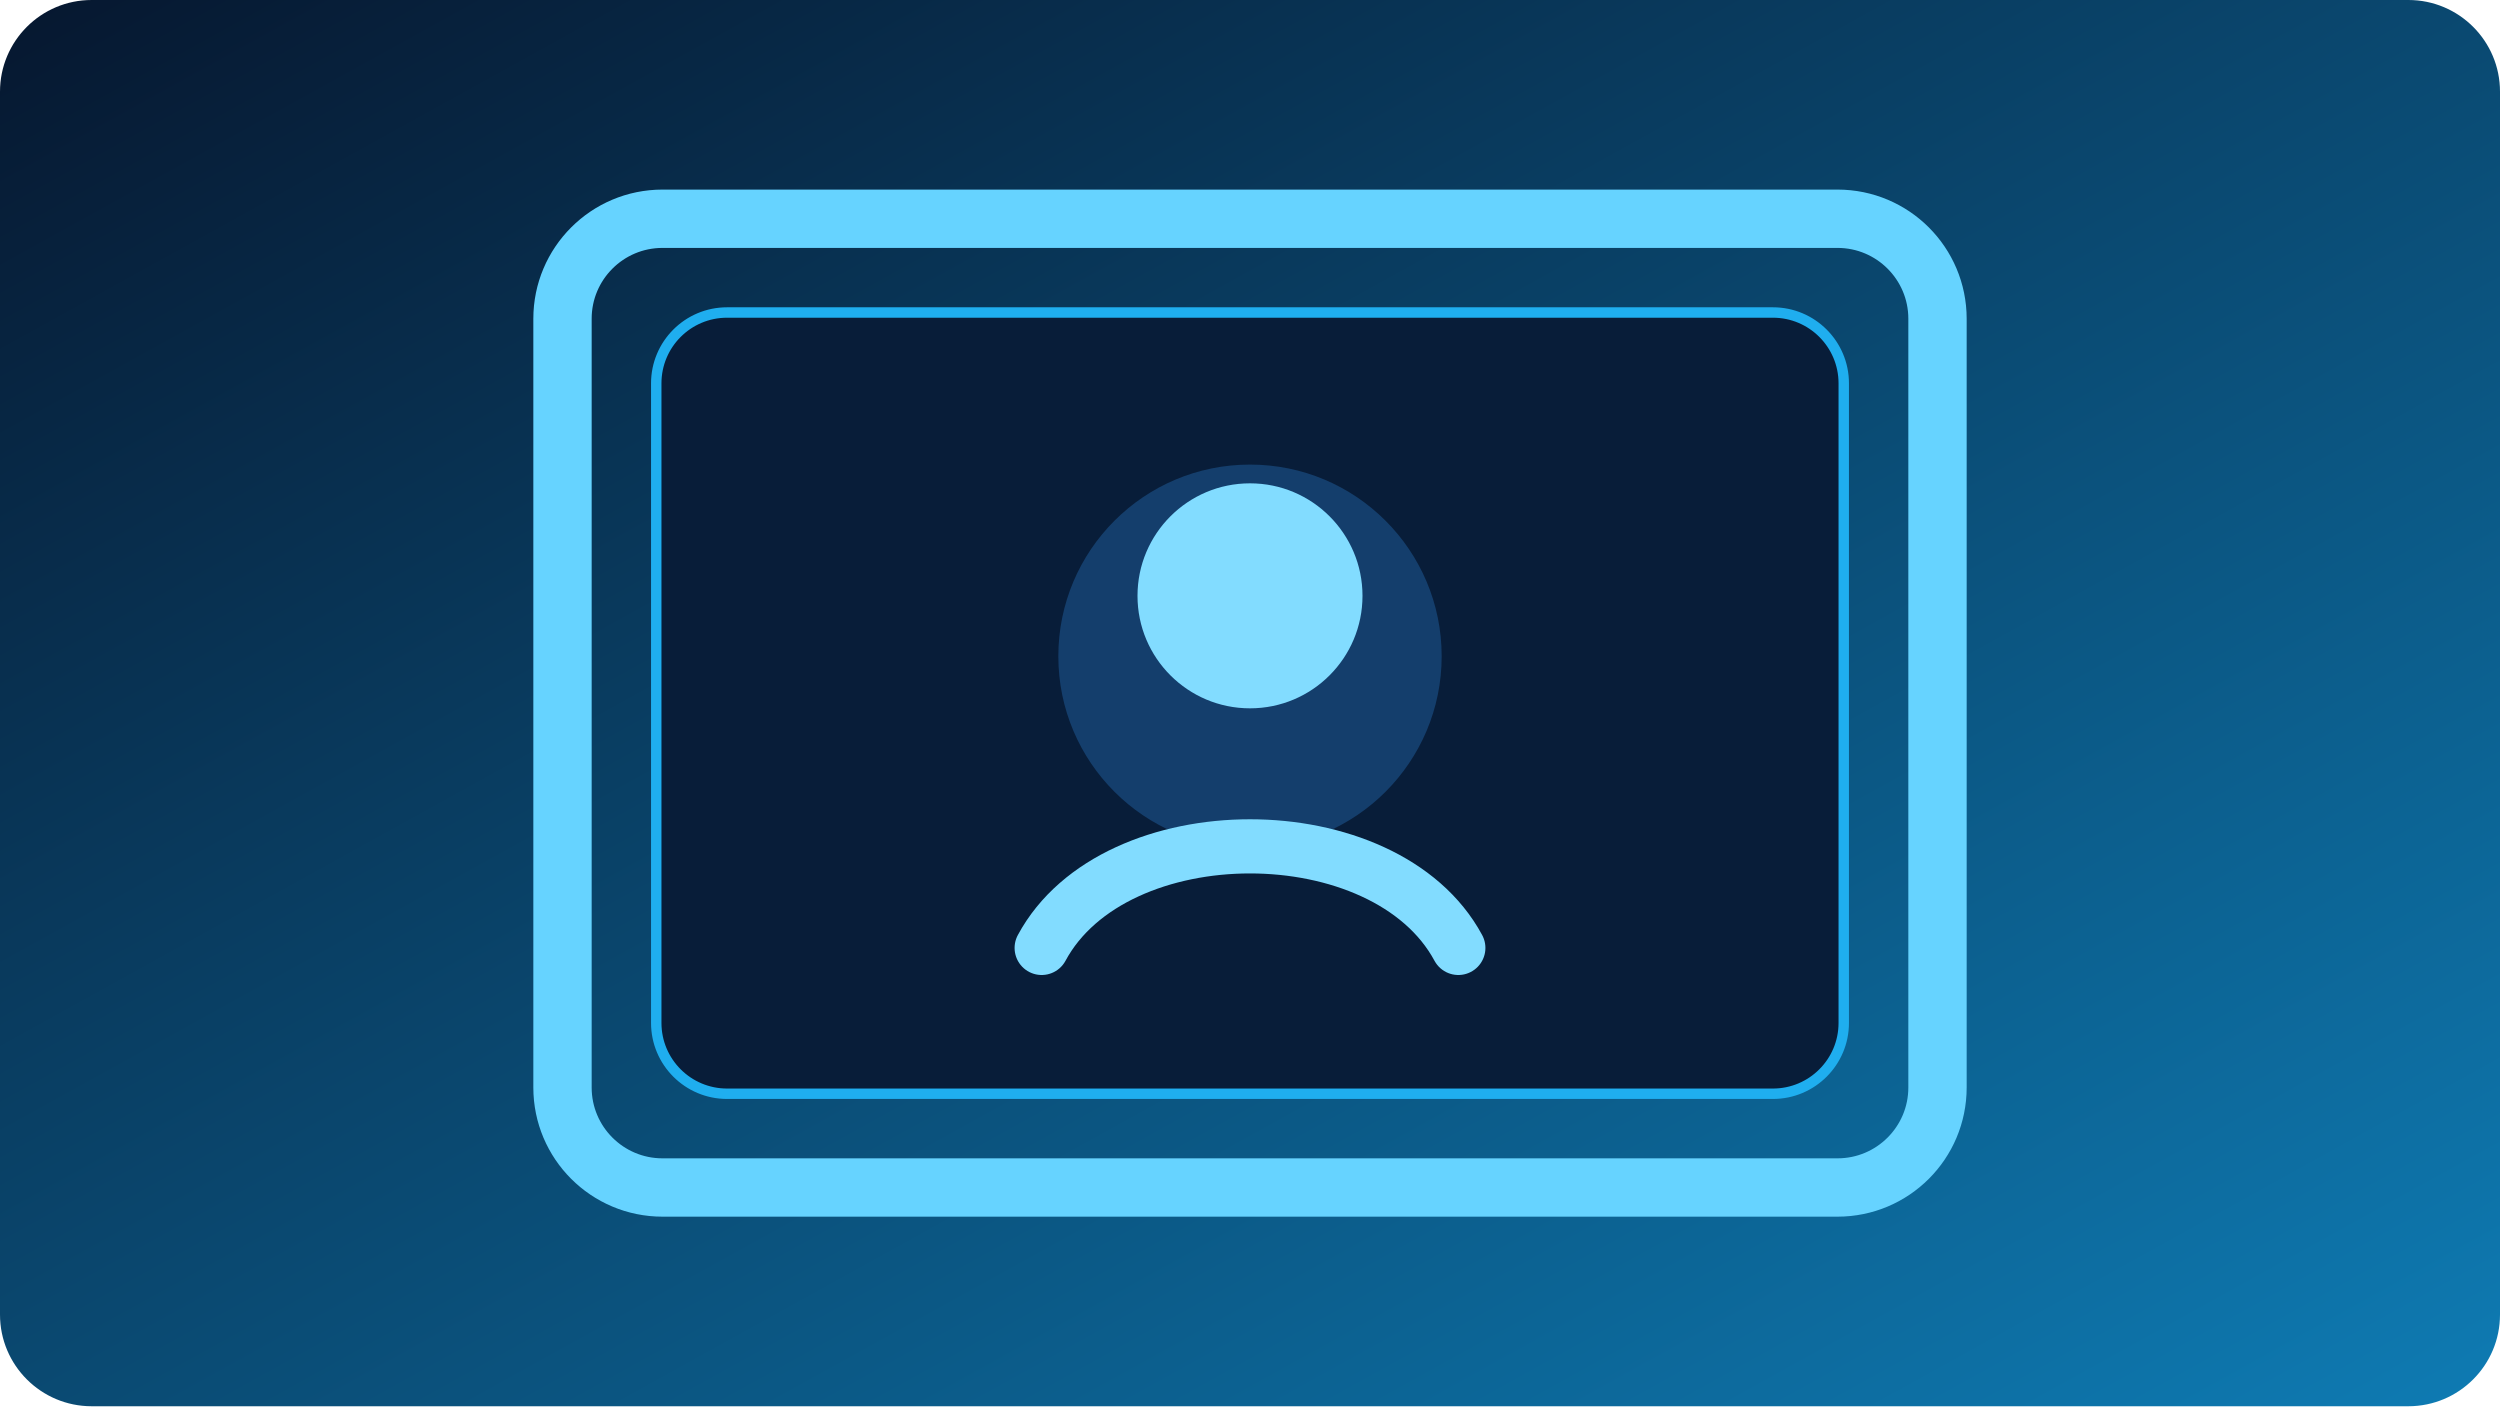
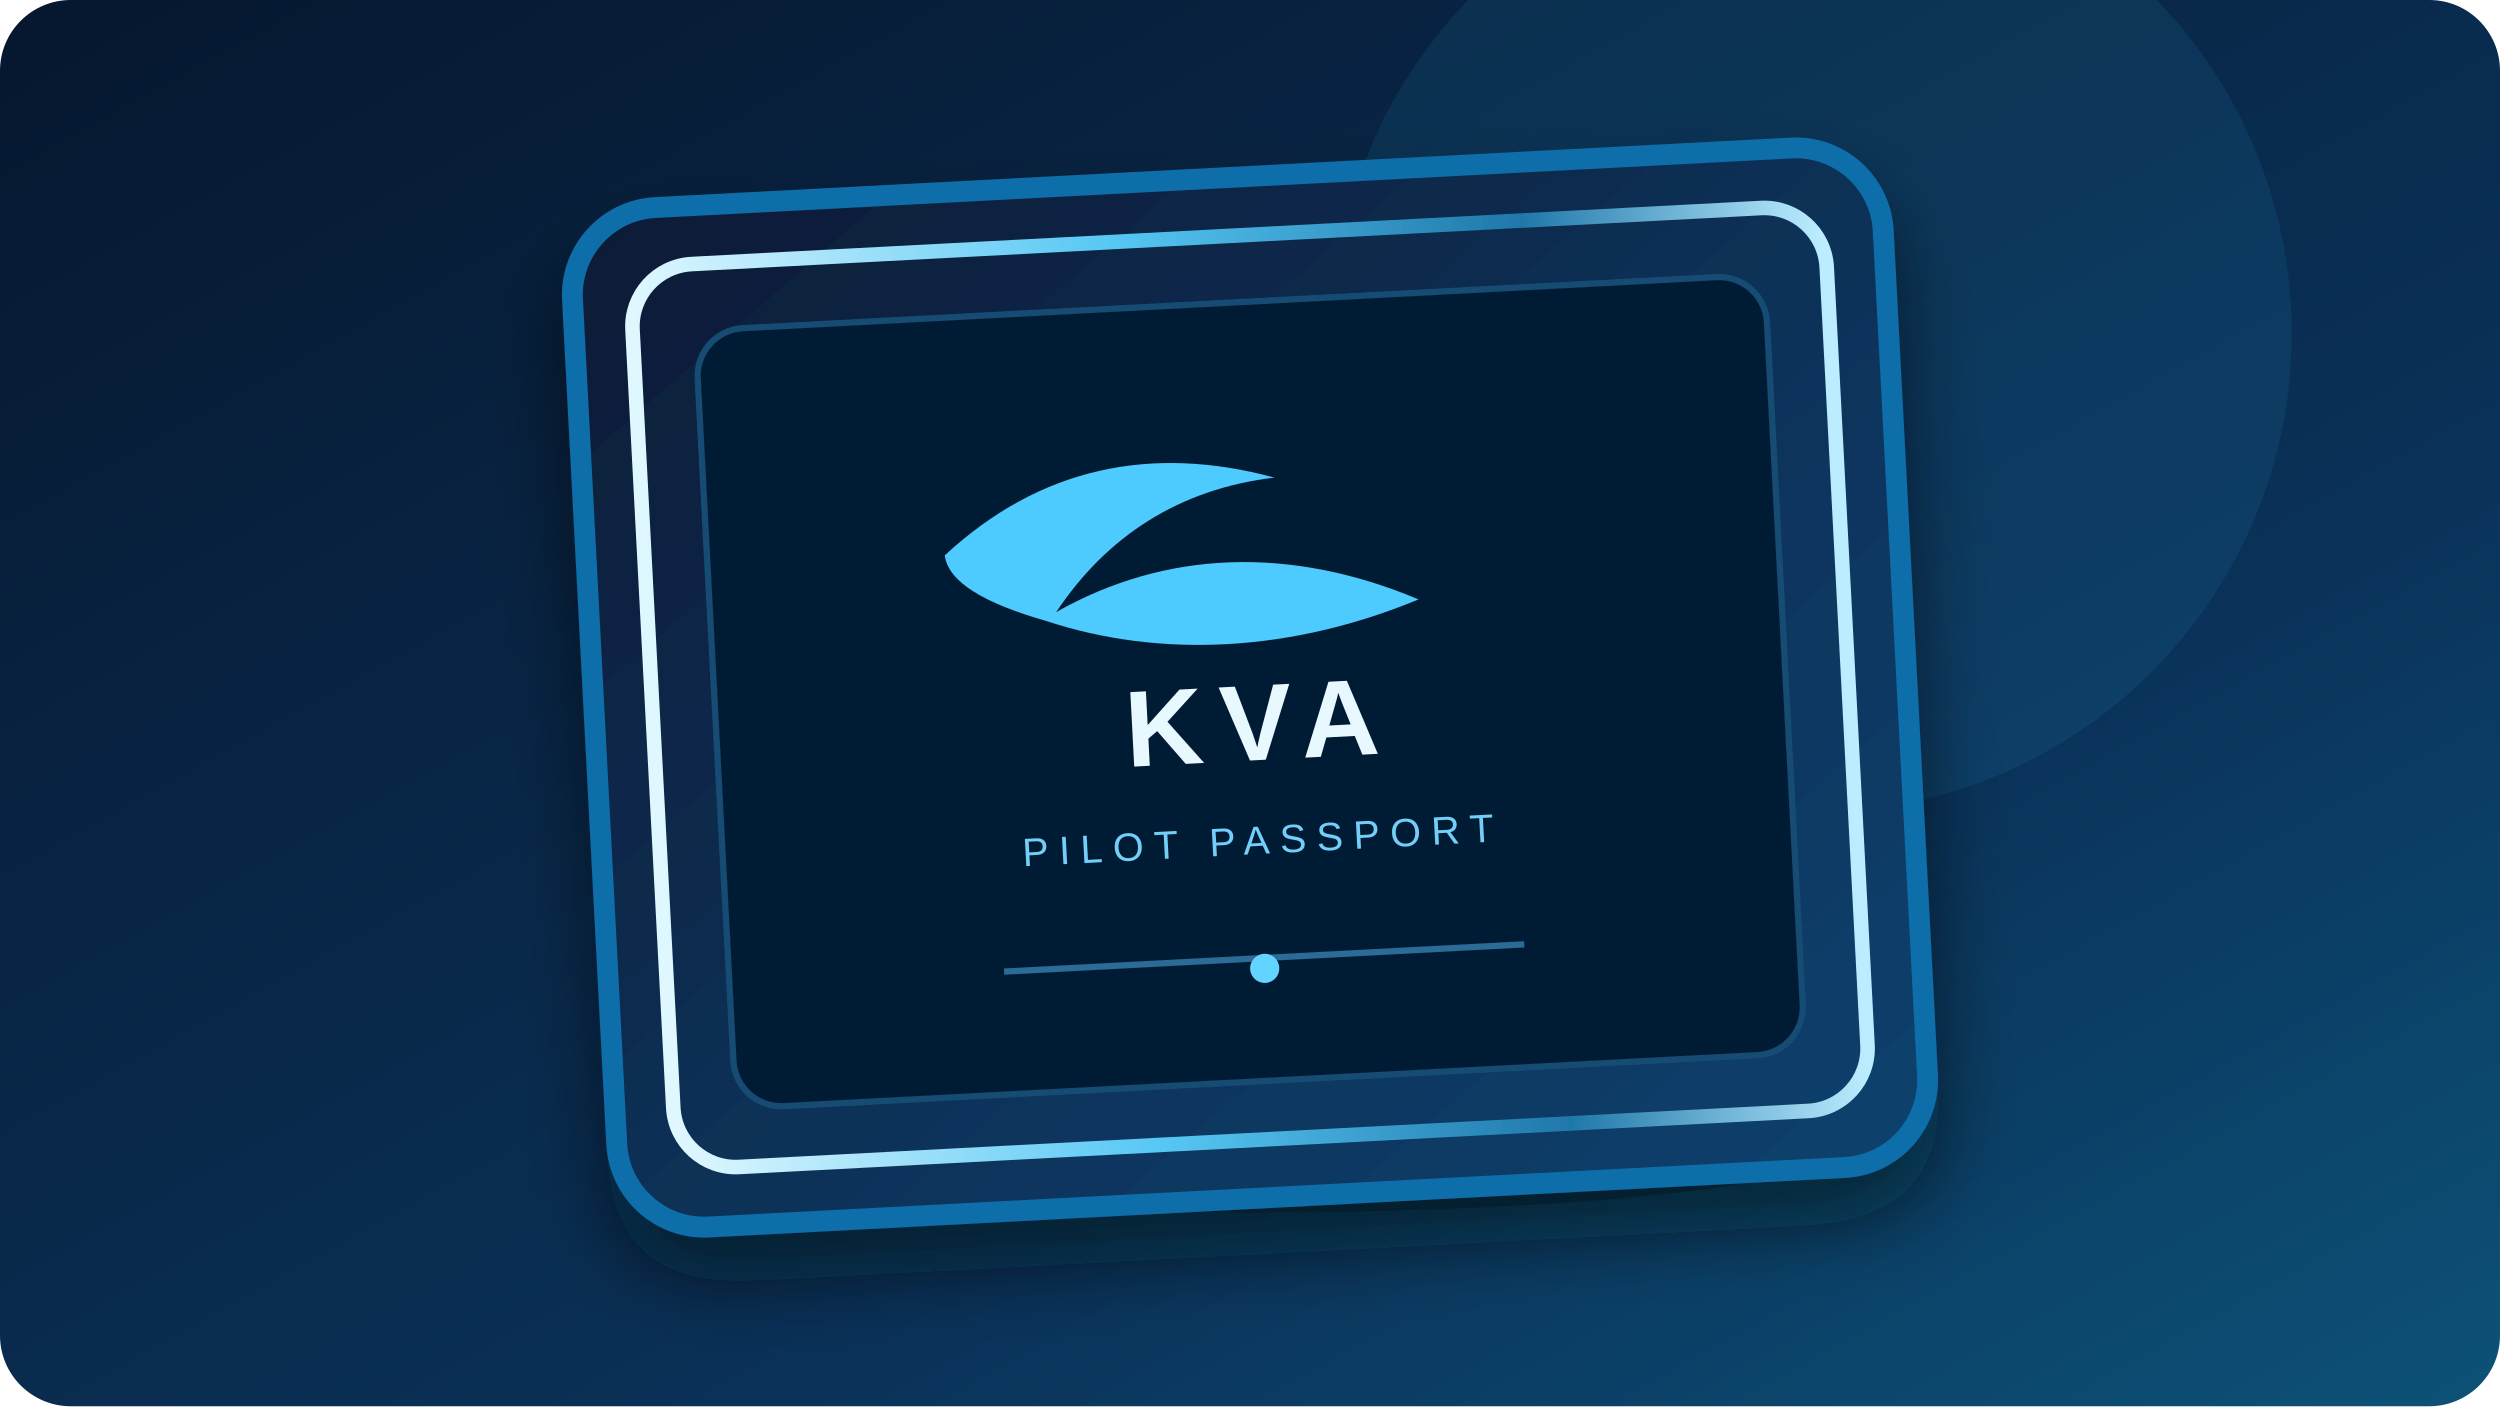
<svg xmlns="http://www.w3.org/2000/svg" width="1200" height="675">
  <defs>
-     <linearGradient id="g" x2="1" y2="1">
-       <stop stop-color="#06172f" />
-       <stop offset="1" stop-color="#0e7bb3" />
+     <linearGradient id="bg" x2="1" y2="1">
+       <stop stop-color="#06172e" />
+       <stop offset=".65" stop-color="#0a3158" />
+       <stop offset="1" stop-color="#0d5278" />
    </linearGradient>
+     <linearGradient id="cover" x2="1" y2="1">
+       <stop stop-color="#071a34" />
+       <stop offset=".52" stop-color="#0b3158" />
+       <stop offset="1" stop-color="#0a416d" />
+     </linearGradient>
+     <linearGradient id="silver">
+       <stop stop-color="#dff7ff" />
+       <stop offset=".4" stop-color="#58c8f4" />
+       <stop offset=".75" stop-color="#1f78aa" />
+       <stop offset="1" stop-color="#bcecff" />
+     </linearGradient>
+     <filter id="s">
+       <feDropShadow dx="0" dy="22" stdDeviation="18" flood-color="#000812" flood-opacity=".55" />
+     </filter>
  </defs>
-   <rect width="1200" height="675" rx="44" fill="url(#g)" />
-   <rect x="270" y="105" width="660" height="465" rx="48" fill="none" stroke="#66d3ff" stroke-width="28" />
-   <rect x="315" y="150" width="570" height="375" rx="34" fill="#081d39" stroke="#1faeef" stroke-width="5" />
-   <circle cx="600" cy="315" r="92" fill="#143e6c" />
-   <path d="M500 455c35-65 165-65 200 0" fill="none" stroke="#82dcff" stroke-width="26" stroke-linecap="round" />
-   <circle cx="600" cy="286" r="54" fill="#82dcff" />
+   <rect width="1200" height="675" rx="34" fill="url(#bg)" />
+   <circle cx="870" cy="160" r="230" fill="#33c7ff" opacity=".08" />
+   <ellipse cx="600" cy="552" rx="280" ry="30" fill="#000817" opacity=".35" />
+   <g transform="translate(285 85) rotate(-3 315 245)" filter="url(#s)">
+     <rect width="630" height="490" rx="42" fill="url(#cover)" stroke="#0d6eaa" stroke-width="10" />
+     <rect x="28" y="28" width="574" height="434" rx="30" fill="none" stroke="url(#silver)" stroke-width="7" />
+     <rect x="58" y="60" width="514" height="374" rx="23" fill="#061c35" stroke="#164b73" stroke-width="3" />
+     <path d="M172 174 C220 134 274 126 332 145 C286 148 250 169 224 204 C278 177 338 178 398 207 C336 229 273 229 219 208 C190 198 173 187 172 174 Z" fill="#4dcbff" />
+     <text x="315" y="280" text-anchor="middle" fill="#e8f8ff" font-size="52" font-family="Arial" font-weight="700" letter-spacing="8">KVA</text>
+     <text x="315" y="325" text-anchor="middle" fill="#72cffa" font-size="19" font-family="Arial" letter-spacing="5">PILOT PASSPORT</text>
+     <path d="M190 375 H440" stroke="#2a6c95" stroke-width="3" />
+     <circle cx="315" cy="380" r="7" fill="#63d4ff" />
+   </g>
</svg>
